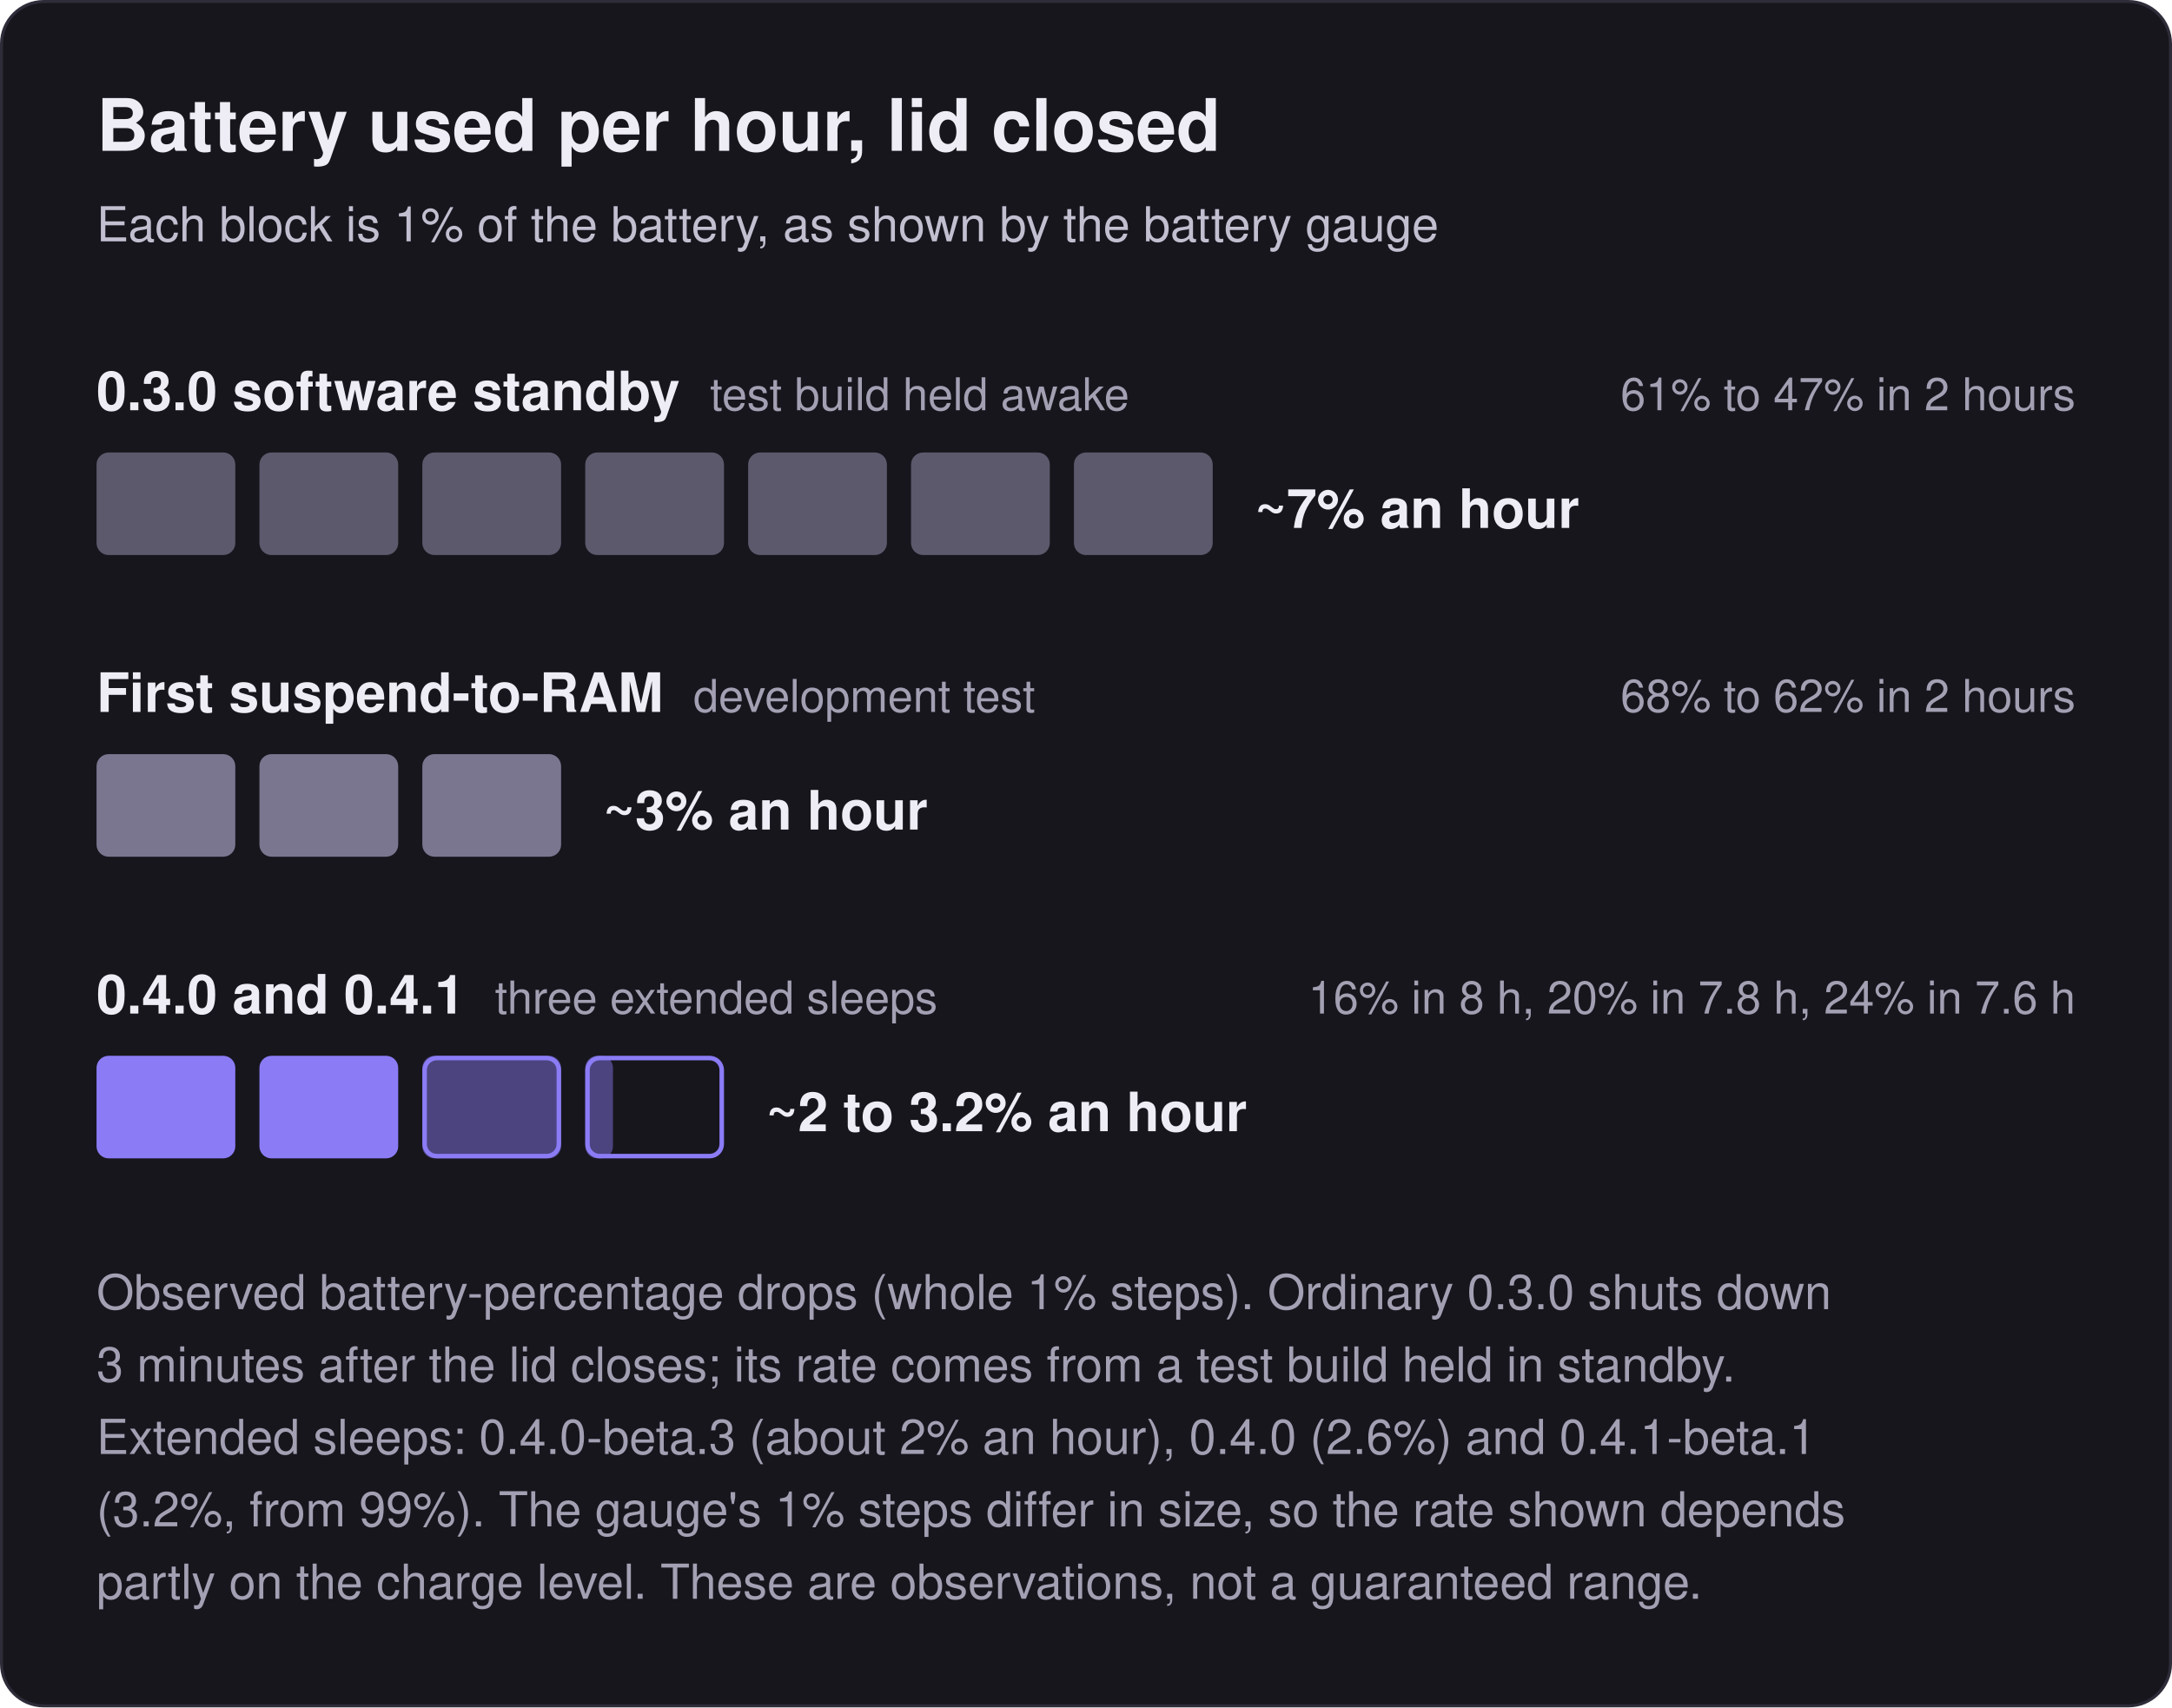
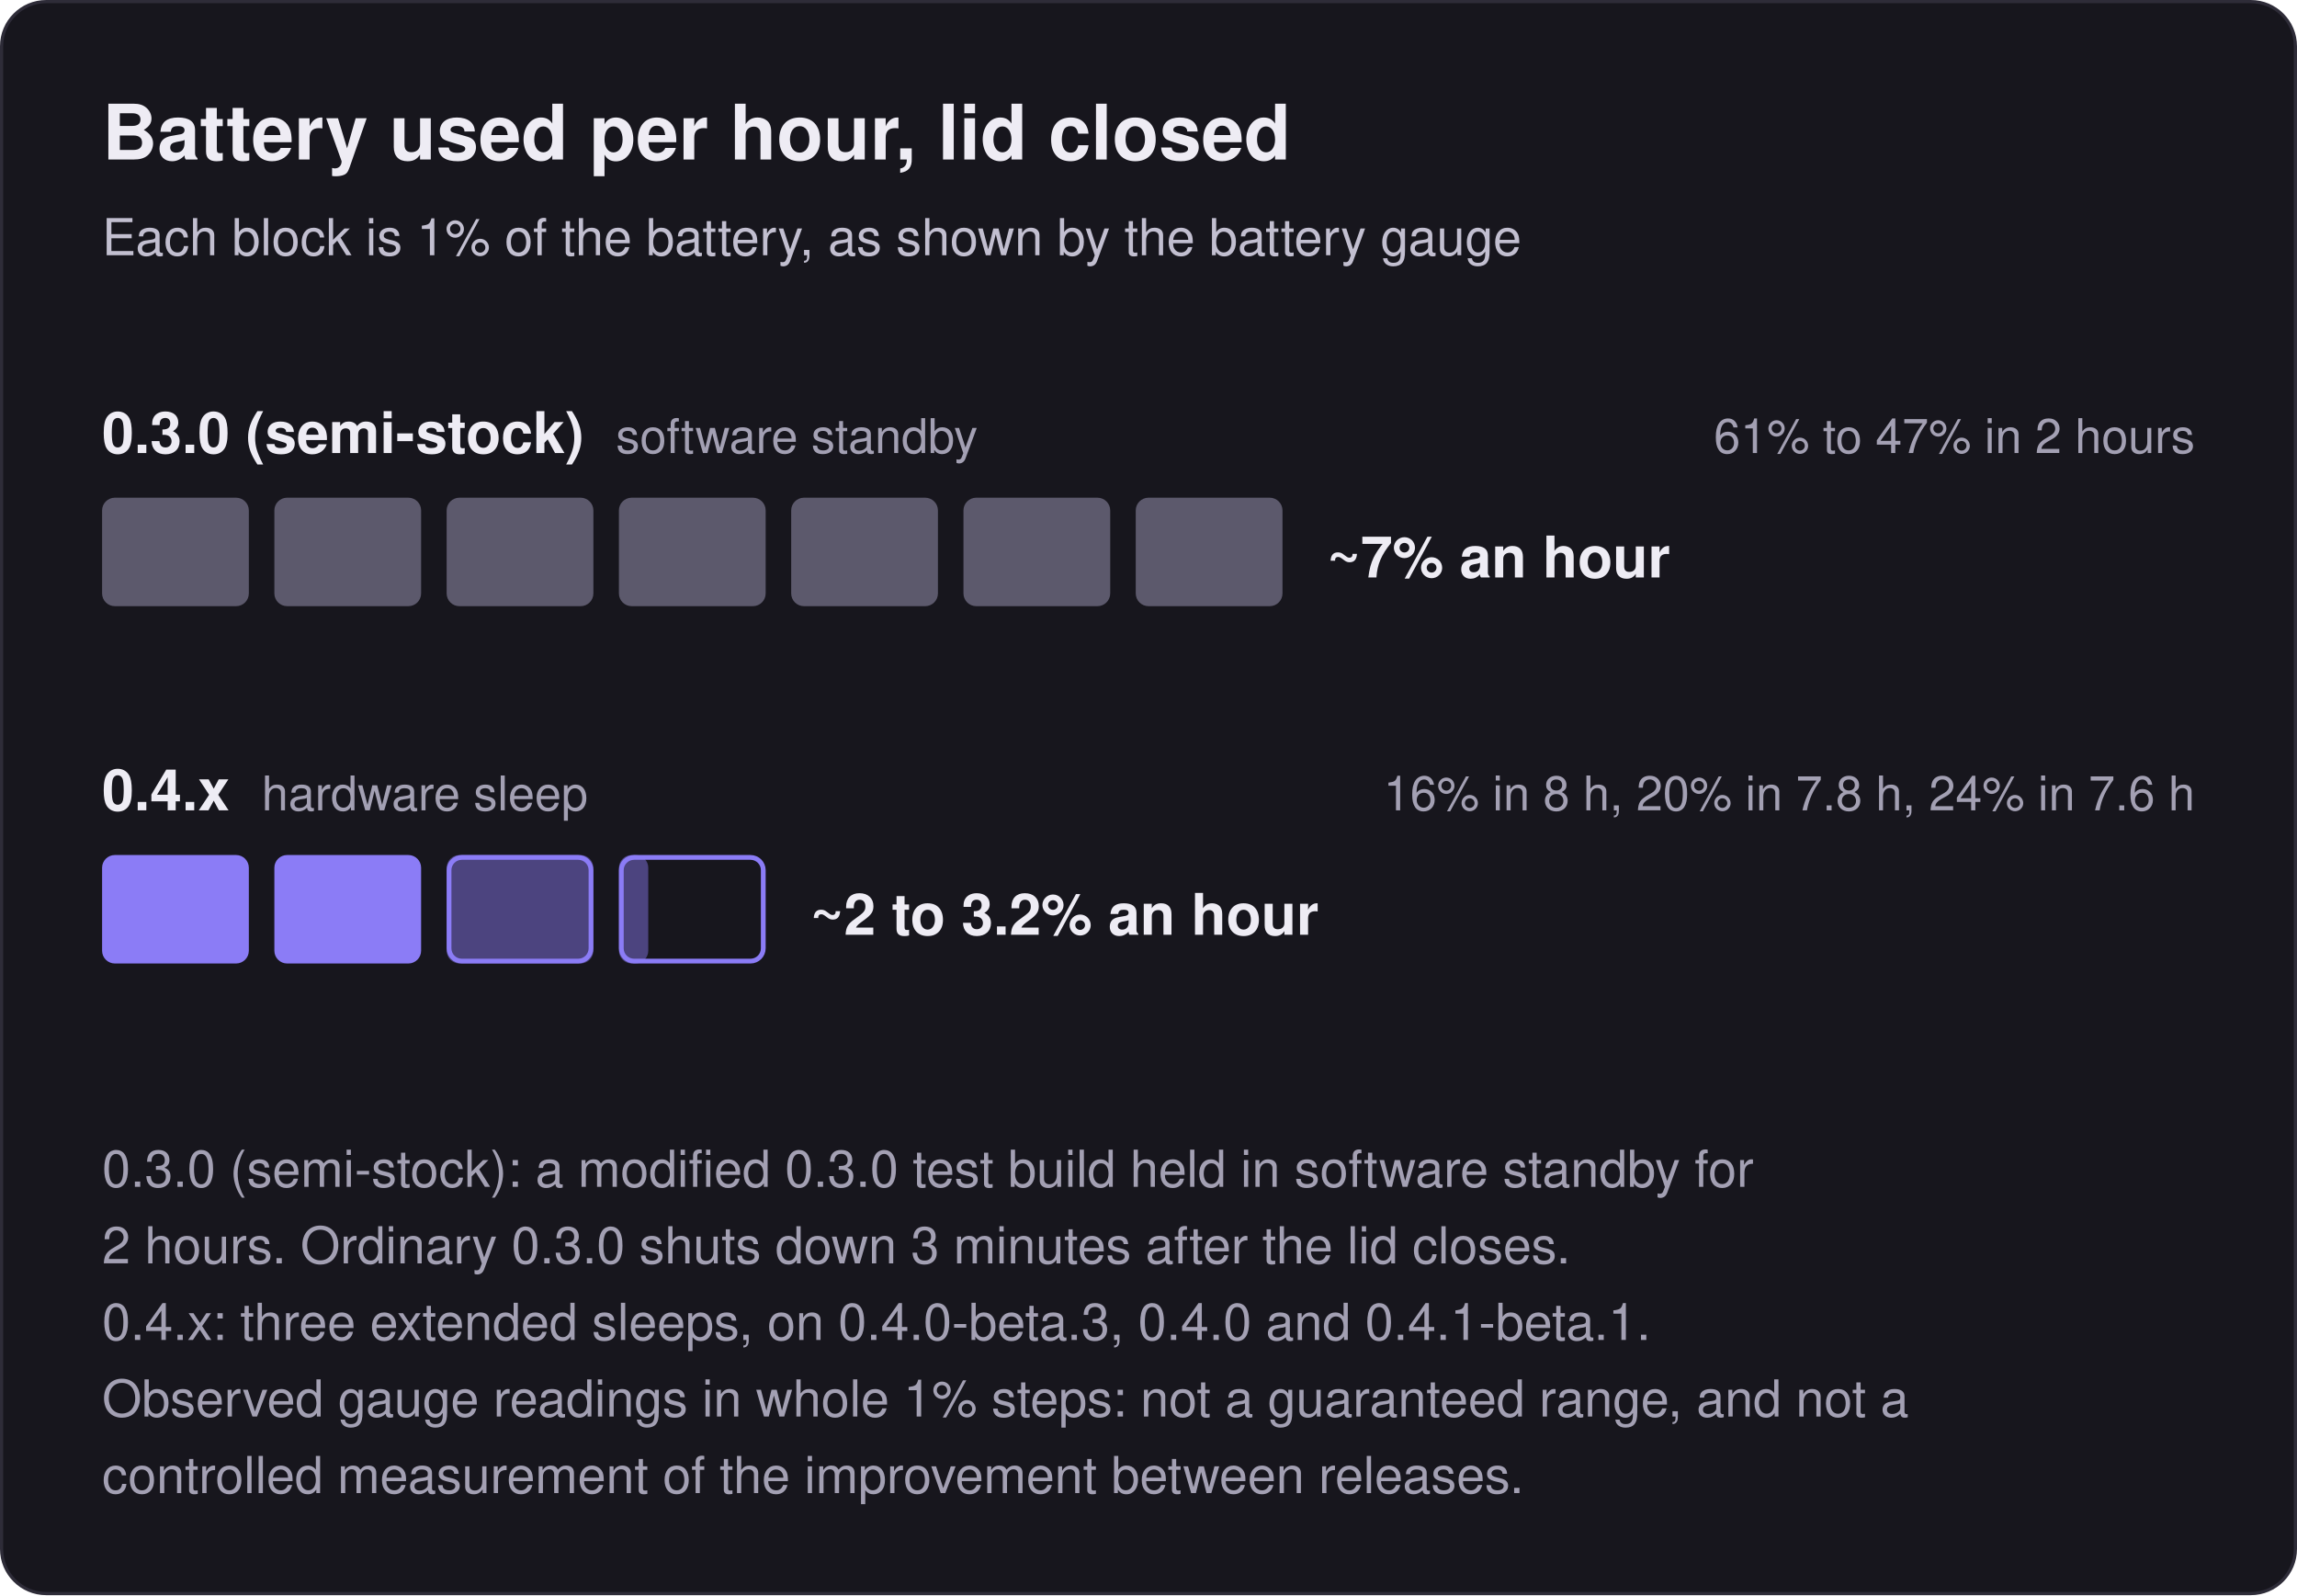
- <svg xmlns="http://www.w3.org/2000/svg" width="720" height="566" viewBox="0 0 720 566" role="img" aria-labelledby="t d">
-   <rect x="0.5" y="0.5" width="719" height="565" rx="14" fill="#17161D" stroke="#2E2C38" />
+ <svg xmlns="http://www.w3.org/2000/svg" width="720" height="500" viewBox="0 0 720 500" role="img" aria-labelledby="t d">
+   <rect x="0.5" y="0.5" width="719" height="499" rx="14" fill="#17161D" stroke="#2E2C38" />
  <g font-family="-apple-system, BlinkMacSystemFont, 'Segoe UI', Helvetica, Arial, sans-serif">
    <text x="32" y="50" font-size="24" fill="#EEECF4" font-weight="650" text-anchor="start">Battery used per hour, lid closed</text>
    <text x="32" y="80" font-size="16" fill="#C2BFD0" font-weight="400" text-anchor="start">Each block is 1% of the battery, as shown by the battery gauge</text>
-     <text x="32" y="136" font-size="18" fill="#EEECF4" font-weight="600">0.3.0 software standby<tspan dx="10" font-size="15" font-weight="400" fill="#A3A0B3">test build held awake</tspan>
+     <text x="32" y="142" font-size="18" fill="#EEECF4" font-weight="600">0.3.0 (semi-stock)<tspan dx="10" font-size="15" font-weight="400" fill="#A3A0B3">software standby</tspan>
    </text>
-     <rect x="32" y="150" width="46" height="34" rx="4" fill="#5C596C" />
-     <rect x="86" y="150" width="46" height="34" rx="4" fill="#5C596C" />
-     <rect x="140" y="150" width="46" height="34" rx="4" fill="#5C596C" />
-     <rect x="194" y="150" width="46" height="34" rx="4" fill="#5C596C" />
-     <rect x="248" y="150" width="46" height="34" rx="4" fill="#5C596C" />
-     <rect x="302" y="150" width="46" height="34" rx="4" fill="#5C596C" />
-     <rect x="356" y="150" width="46" height="34" rx="4" fill="#5C596C" />
-     <text x="416" y="175" font-size="18" fill="#EEECF4" font-weight="650" text-anchor="start">~7% an hour</text>
-     <text x="688" y="136" font-size="15" fill="#A3A0B3" font-weight="400" text-anchor="end">61% to 47% in 2 hours</text>
-     <text x="32" y="236" font-size="18" fill="#EEECF4" font-weight="600">First suspend-to-RAM<tspan dx="10" font-size="15" font-weight="400" fill="#A3A0B3">development test</tspan>
+     <rect x="32" y="156" width="46" height="34" rx="4" fill="#5C596C" />
+     <rect x="86" y="156" width="46" height="34" rx="4" fill="#5C596C" />
+     <rect x="140" y="156" width="46" height="34" rx="4" fill="#5C596C" />
+     <rect x="194" y="156" width="46" height="34" rx="4" fill="#5C596C" />
+     <rect x="248" y="156" width="46" height="34" rx="4" fill="#5C596C" />
+     <rect x="302" y="156" width="46" height="34" rx="4" fill="#5C596C" />
+     <rect x="356" y="156" width="46" height="34" rx="4" fill="#5C596C" />
+     <text x="416" y="181" font-size="18" fill="#EEECF4" font-weight="650" text-anchor="start">~7% an hour</text>
+     <text x="688" y="142" font-size="15" fill="#A3A0B3" font-weight="400" text-anchor="end">61% to 47% in 2 hours</text>
+     <text x="32" y="254" font-size="18" fill="#EEECF4" font-weight="600">0.4.x<tspan dx="10" font-size="15" font-weight="400" fill="#A3A0B3">hardware sleep</tspan>
    </text>
-     <rect x="32" y="250" width="46" height="34" rx="4" fill="#7A7690" />
-     <rect x="86" y="250" width="46" height="34" rx="4" fill="#7A7690" />
-     <rect x="140" y="250" width="46" height="34" rx="4" fill="#7A7690" />
-     <text x="200" y="275" font-size="18" fill="#EEECF4" font-weight="650" text-anchor="start">~3% an hour</text>
-     <text x="688" y="236" font-size="15" fill="#A3A0B3" font-weight="400" text-anchor="end">68% to 62% in 2 hours</text>
-     <text x="32" y="336" font-size="18" fill="#EEECF4" font-weight="600">0.4.0 and 0.4.1<tspan dx="10" font-size="15" font-weight="400" fill="#A3A0B3">three extended sleeps</tspan>
-     </text>
-     <rect x="32" y="350" width="46" height="34" rx="4" fill="#8B7CF6" />
-     <rect x="86" y="350" width="46" height="34" rx="4" fill="#8B7CF6" />
-     <rect x="140.75" y="350.75" width="44.5" height="32.5" rx="4" fill="none" stroke="#8B7CF6" stroke-width="1.5" />
-     <rect x="140" y="350" width="46.0" height="34" rx="4" fill="#8B7CF6" opacity="0.45" />
-     <rect x="194.75" y="350.75" width="44.5" height="32.5" rx="4" fill="none" stroke="#8B7CF6" stroke-width="1.5" />
-     <rect x="194" y="350" width="9.2" height="34" rx="4" fill="#8B7CF6" opacity="0.45" />
-     <text x="254" y="375" font-size="18" fill="#EEECF4" font-weight="650" text-anchor="start">~2 to 3.2% an hour</text>
-     <text x="688" y="336" font-size="15" fill="#A3A0B3" font-weight="400" text-anchor="end">16% in 8 h, 20% in 7.8 h, 24% in 7.6 h</text>
-     <text x="32" y="434" font-size="16" fill="#A3A0B3" font-weight="400" text-anchor="start">Observed battery-percentage drops (whole 1% steps). Ordinary 0.3.0 shuts down</text>
-     <text x="32" y="458" font-size="16" fill="#A3A0B3" font-weight="400" text-anchor="start">3 minutes after the lid closes; its rate comes from a test build held in standby.</text>
-     <text x="32" y="482" font-size="16" fill="#A3A0B3" font-weight="400" text-anchor="start">Extended sleeps: 0.4.0-beta.3 (about 2% an hour), 0.4.0 (2.6%) and 0.4.1-beta.1</text>
-     <text x="32" y="506" font-size="16" fill="#A3A0B3" font-weight="400" text-anchor="start">(3.2%, from 99%). The gauge's 1% steps differ in size, so the rate shown depends</text>
-     <text x="32" y="530" font-size="16" fill="#A3A0B3" font-weight="400" text-anchor="start">partly on the charge level. These are observations, not a guaranteed range.</text>
+     <rect x="32" y="268" width="46" height="34" rx="4" fill="#8B7CF6" />
+     <rect x="86" y="268" width="46" height="34" rx="4" fill="#8B7CF6" />
+     <rect x="140.75" y="268.75" width="44.5" height="32.5" rx="4" fill="none" stroke="#8B7CF6" stroke-width="1.5" />
+     <rect x="140" y="268" width="46.0" height="34" rx="4" fill="#8B7CF6" opacity="0.45" />
+     <rect x="194.75" y="268.75" width="44.5" height="32.5" rx="4" fill="none" stroke="#8B7CF6" stroke-width="1.5" />
+     <rect x="194" y="268" width="9.2" height="34" rx="4" fill="#8B7CF6" opacity="0.45" />
+     <text x="254" y="293" font-size="18" fill="#EEECF4" font-weight="650" text-anchor="start">~2 to 3.2% an hour</text>
+     <text x="688" y="254" font-size="15" fill="#A3A0B3" font-weight="400" text-anchor="end">16% in 8 h, 20% in 7.8 h, 24% in 7.6 h</text>
+     <text x="32" y="372" font-size="16" fill="#A3A0B3" font-weight="400" text-anchor="start">0.3.0 (semi-stock): a modified 0.3.0 test build held in software standby for</text>
+     <text x="32" y="396" font-size="16" fill="#A3A0B3" font-weight="400" text-anchor="start">2 hours. Ordinary 0.3.0 shuts down 3 minutes after the lid closes.</text>
+     <text x="32" y="420" font-size="16" fill="#A3A0B3" font-weight="400" text-anchor="start">0.4.x: three extended sleeps, on 0.4.0-beta.3, 0.4.0 and 0.4.1-beta.1.</text>
+     <text x="32" y="444" font-size="16" fill="#A3A0B3" font-weight="400" text-anchor="start">Observed gauge readings in whole 1% steps: not a guaranteed range, and not a</text>
+     <text x="32" y="468" font-size="16" fill="#A3A0B3" font-weight="400" text-anchor="start">controlled measurement of the improvement between releases.</text>
  </g>
</svg>
